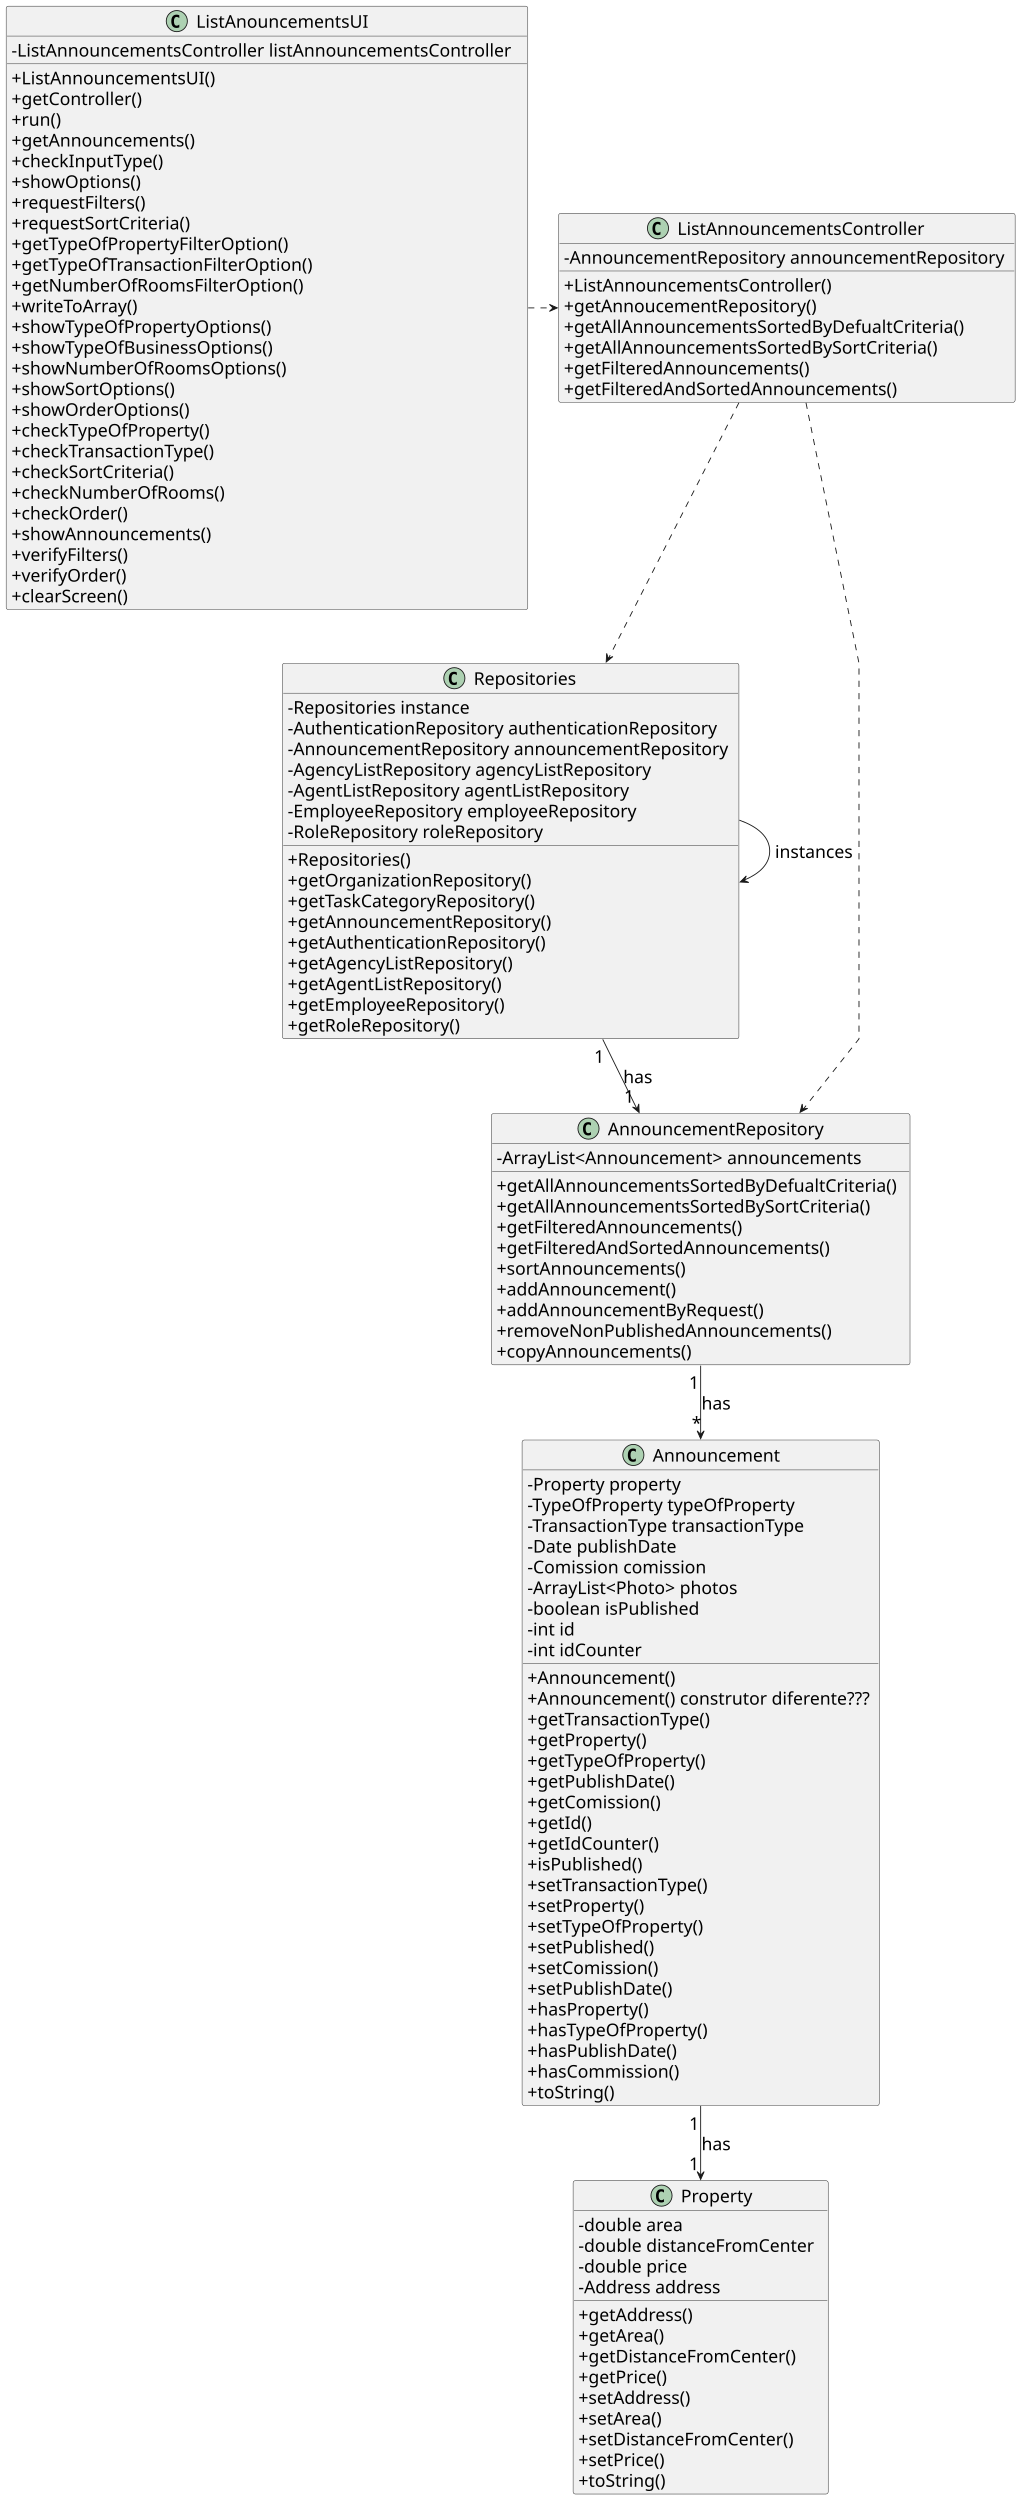
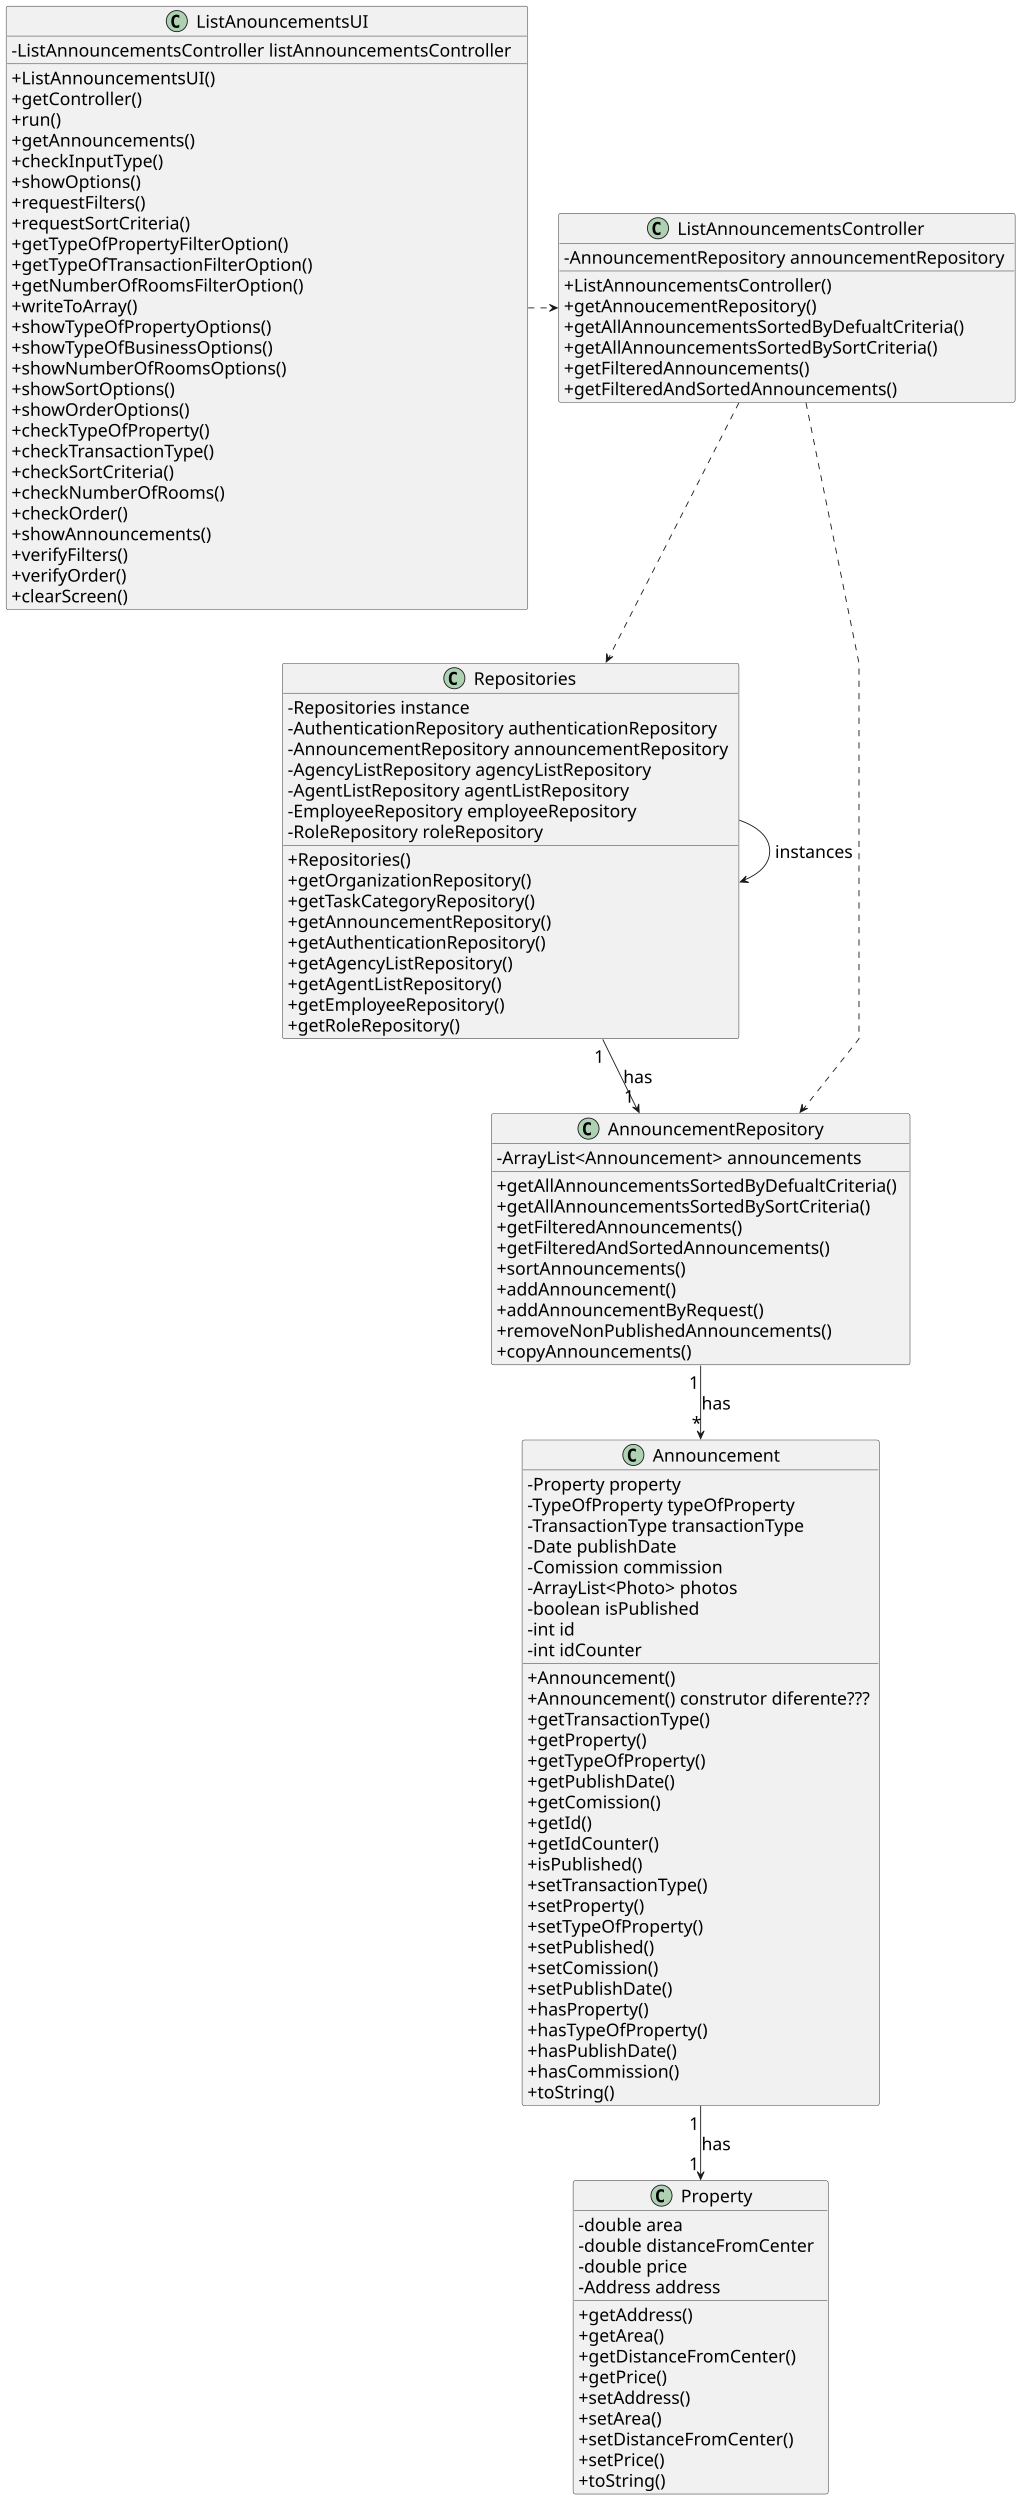
<svg xmlns="http://www.w3.org/2000/svg" contentStyleType="text/css" height="2842px" preserveAspectRatio="none" style="width:1161px;height:2842px;background:#FFFFFF;" version="1.1" viewBox="0 0 1161 2842" width="1161px" zoomAndPan="magnify">
  <defs />
  <g>
    <g id="elem_Property">
      <rect codeLine="10" fill="#F1F1F1" height="356.211" id="Property" rx="2.5" ry="2.5" style="stroke:#181818;stroke-width:0.5;" width="290" x="651.5" y="2479" />
      <ellipse cx="752" cy="2496" fill="#ADD1B2" rx="12" ry="12" style="stroke:#181818;stroke-width:1.0;" />
      <path d="M754.807,2503.08 Q754.123,2503.432 753.371,2503.607 Q752.619,2503.783 751.789,2503.783 Q748.84,2503.783 747.287,2501.84 Q745.734,2499.896 745.734,2496.225 Q745.734,2492.543 747.287,2490.6 Q748.84,2488.656 751.789,2488.656 Q752.619,2488.656 753.381,2488.832 Q754.143,2489.008 754.807,2489.359 L754.807,2492.562 Q754.064,2491.879 753.366,2491.561 Q752.668,2491.244 751.926,2491.244 Q750.344,2491.244 749.538,2492.499 Q748.732,2493.754 748.732,2496.225 Q748.732,2498.686 749.538,2499.94 Q750.344,2501.195 751.926,2501.195 Q752.668,2501.195 753.366,2500.878 Q754.064,2500.561 754.807,2499.877 Z " fill="#000000" />
      <text fill="#000000" font-family="sans-serif" font-size="20" lengthAdjust="spacing" textLength="80" x="774" y="2503.559">Property</text>
      <line style="stroke:#181818;stroke-width:0.5;" x1="652.5" x2="940.5" y1="2513" y2="2513" />
      <text fill="#000000" font-family="sans-serif" font-size="20" lengthAdjust="spacing" textLength="126" x="657.5" y="2536.336">-double area</text>
      <text fill="#000000" font-family="sans-serif" font-size="20" lengthAdjust="spacing" textLength="278" x="657.5" y="2559.891">-double distanceFromCenter</text>
      <text fill="#000000" font-family="sans-serif" font-size="20" lengthAdjust="spacing" textLength="133" x="657.5" y="2583.445">-double price</text>
      <text fill="#000000" font-family="sans-serif" font-size="20" lengthAdjust="spacing" textLength="173" x="657.5" y="2607">-Address address</text>
      <line style="stroke:#181818;stroke-width:0.5;" x1="652.5" x2="940.5" y1="2615.219" y2="2615.219" />
      <text fill="#000000" font-family="sans-serif" font-size="20" lengthAdjust="spacing" textLength="139" x="657.5" y="2638.555">+getAddress()</text>
      <text fill="#000000" font-family="sans-serif" font-size="20" lengthAdjust="spacing" textLength="104" x="657.5" y="2662.109">+getArea()</text>
      <text fill="#000000" font-family="sans-serif" font-size="20" lengthAdjust="spacing" textLength="255" x="657.5" y="2685.664">+getDistanceFromCenter()</text>
      <text fill="#000000" font-family="sans-serif" font-size="20" lengthAdjust="spacing" textLength="106" x="657.5" y="2709.219">+getPrice()</text>
      <text fill="#000000" font-family="sans-serif" font-size="20" lengthAdjust="spacing" textLength="137" x="657.5" y="2732.773">+setAddress()</text>
      <text fill="#000000" font-family="sans-serif" font-size="20" lengthAdjust="spacing" textLength="102" x="657.5" y="2756.328">+setArea()</text>
      <text fill="#000000" font-family="sans-serif" font-size="20" lengthAdjust="spacing" textLength="253" x="657.5" y="2779.883">+setDistanceFromCenter()</text>
      <text fill="#000000" font-family="sans-serif" font-size="20" lengthAdjust="spacing" textLength="104" x="657.5" y="2803.438">+setPrice()</text>
      <text fill="#000000" font-family="sans-serif" font-size="20" lengthAdjust="spacing" textLength="105" x="657.5" y="2826.992">+toString()</text>
    </g>
    <g id="elem_Announcement">
      <rect codeLine="26" fill="#F1F1F1" height="756.641" id="Announcement" rx="2.5" ry="2.5" style="stroke:#181818;stroke-width:0.5;" width="406" x="593.5" y="1637" />
      <ellipse cx="720" cy="1654" fill="#ADD1B2" rx="12" ry="12" style="stroke:#181818;stroke-width:1.0;" />
      <path d="M722.807,1661.08 Q722.123,1661.432 721.371,1661.607 Q720.619,1661.783 719.789,1661.783 Q716.84,1661.783 715.287,1659.84 Q713.734,1657.897 713.734,1654.225 Q713.734,1650.543 715.287,1648.6 Q716.84,1646.656 719.789,1646.656 Q720.619,1646.656 721.381,1646.832 Q722.143,1647.008 722.807,1647.359 L722.807,1650.562 Q722.064,1649.879 721.366,1649.562 Q720.668,1649.244 719.926,1649.244 Q718.344,1649.244 717.538,1650.499 Q716.732,1651.754 716.732,1654.225 Q716.732,1656.686 717.538,1657.94 Q718.344,1659.195 719.926,1659.195 Q720.668,1659.195 721.366,1658.878 Q722.064,1658.561 722.807,1657.877 Z " fill="#000000" />
      <text fill="#000000" font-family="sans-serif" font-size="20" lengthAdjust="spacing" textLength="144" x="742" y="1661.559">Announcement</text>
      <line style="stroke:#181818;stroke-width:0.5;" x1="594.5" x2="998.5" y1="1671" y2="1671" />
      <text fill="#000000" font-family="sans-serif" font-size="20" lengthAdjust="spacing" textLength="180" x="599.5" y="1694.336">-Property property</text>
      <text fill="#000000" font-family="sans-serif" font-size="20" lengthAdjust="spacing" textLength="312" x="599.5" y="1717.891">-TypeOfProperty typeOfProperty</text>
      <text fill="#000000" font-family="sans-serif" font-size="20" lengthAdjust="spacing" textLength="330" x="599.5" y="1741.445">-TransactionType transactionType</text>
      <text fill="#000000" font-family="sans-serif" font-size="20" lengthAdjust="spacing" textLength="178" x="599.5" y="1765">-Date publishDate</text>
-       <text fill="#000000" font-family="sans-serif" font-size="20" lengthAdjust="spacing" textLength="216" x="599.5" y="1788.555">-Comission comission</text>
+       <text fill="#000000" font-family="sans-serif" font-size="20" lengthAdjust="spacing" textLength="216" x="599.5" y="1788.555">-Comission commission</text>
      <text fill="#000000" font-family="sans-serif" font-size="20" lengthAdjust="spacing" textLength="255" x="599.5" y="1812.109">-ArrayList&lt;Photo&gt; photos</text>
      <text fill="#000000" font-family="sans-serif" font-size="20" lengthAdjust="spacing" textLength="205" x="599.5" y="1835.664">-boolean isPublished</text>
      <text fill="#000000" font-family="sans-serif" font-size="20" lengthAdjust="spacing" textLength="62" x="599.5" y="1859.219">-int id</text>
      <text fill="#000000" font-family="sans-serif" font-size="20" lengthAdjust="spacing" textLength="138" x="599.5" y="1882.773">-int idCounter</text>
      <line style="stroke:#181818;stroke-width:0.5;" x1="594.5" x2="998.5" y1="1890.992" y2="1890.992" />
      <text fill="#000000" font-family="sans-serif" font-size="20" lengthAdjust="spacing" textLength="174" x="599.5" y="1914.328">+Announcement()</text>
      <text fill="#000000" font-family="sans-serif" font-size="20" lengthAdjust="spacing" textLength="394" x="599.5" y="1937.883">+Announcement() construtor diferente???</text>
      <text fill="#000000" font-family="sans-serif" font-size="20" lengthAdjust="spacing" textLength="219" x="599.5" y="1961.438">+getTransactionType()</text>
      <text fill="#000000" font-family="sans-serif" font-size="20" lengthAdjust="spacing" textLength="140" x="599.5" y="1984.992">+getProperty()</text>
      <text fill="#000000" font-family="sans-serif" font-size="20" lengthAdjust="spacing" textLength="210" x="599.5" y="2008.547">+getTypeOfProperty()</text>
      <text fill="#000000" font-family="sans-serif" font-size="20" lengthAdjust="spacing" textLength="174" x="599.5" y="2032.102">+getPublishDate()</text>
      <text fill="#000000" font-family="sans-serif" font-size="20" lengthAdjust="spacing" textLength="161" x="599.5" y="2055.656">+getComission()</text>
      <text fill="#000000" font-family="sans-serif" font-size="20" lengthAdjust="spacing" textLength="79" x="599.5" y="2079.211">+getId()</text>
      <text fill="#000000" font-family="sans-serif" font-size="20" lengthAdjust="spacing" textLength="155" x="599.5" y="2102.766">+getIdCounter()</text>
      <text fill="#000000" font-family="sans-serif" font-size="20" lengthAdjust="spacing" textLength="140" x="599.5" y="2126.32">+isPublished()</text>
      <text fill="#000000" font-family="sans-serif" font-size="20" lengthAdjust="spacing" textLength="217" x="599.5" y="2149.875">+setTransactionType()</text>
      <text fill="#000000" font-family="sans-serif" font-size="20" lengthAdjust="spacing" textLength="138" x="599.5" y="2173.43">+setProperty()</text>
      <text fill="#000000" font-family="sans-serif" font-size="20" lengthAdjust="spacing" textLength="208" x="599.5" y="2196.984">+setTypeOfProperty()</text>
      <text fill="#000000" font-family="sans-serif" font-size="20" lengthAdjust="spacing" textLength="152" x="599.5" y="2220.539">+setPublished()</text>
      <text fill="#000000" font-family="sans-serif" font-size="20" lengthAdjust="spacing" textLength="159" x="599.5" y="2244.094">+setComission()</text>
      <text fill="#000000" font-family="sans-serif" font-size="20" lengthAdjust="spacing" textLength="172" x="599.5" y="2267.648">+setPublishDate()</text>
      <text fill="#000000" font-family="sans-serif" font-size="20" lengthAdjust="spacing" textLength="143" x="599.5" y="2291.203">+hasProperty()</text>
      <text fill="#000000" font-family="sans-serif" font-size="20" lengthAdjust="spacing" textLength="213" x="599.5" y="2314.758">+hasTypeOfProperty()</text>
      <text fill="#000000" font-family="sans-serif" font-size="20" lengthAdjust="spacing" textLength="177" x="599.5" y="2338.312">+hasPublishDate()</text>
      <text fill="#000000" font-family="sans-serif" font-size="20" lengthAdjust="spacing" textLength="183" x="599.5" y="2361.867">+hasCommission()</text>
      <text fill="#000000" font-family="sans-serif" font-size="20" lengthAdjust="spacing" textLength="105" x="599.5" y="2385.422">+toString()</text>
    </g>
    <g id="elem_AnnouncementRepository">
      <rect codeLine="61" fill="#F1F1F1" height="285.547" id="AnnouncementRepository" rx="2.5" ry="2.5" style="stroke:#181818;stroke-width:0.5;" width="476" x="558.5" y="1266" />
      <ellipse cx="669" cy="1283" fill="#ADD1B2" rx="12" ry="12" style="stroke:#181818;stroke-width:1.0;" />
      <path d="M671.807,1290.08 Q671.123,1290.432 670.371,1290.607 Q669.619,1290.783 668.789,1290.783 Q665.84,1290.783 664.287,1288.84 Q662.734,1286.897 662.734,1283.225 Q662.734,1279.543 664.287,1277.6 Q665.84,1275.656 668.789,1275.656 Q669.619,1275.656 670.381,1275.832 Q671.143,1276.008 671.807,1276.359 L671.807,1279.562 Q671.064,1278.879 670.366,1278.562 Q669.668,1278.244 668.926,1278.244 Q667.344,1278.244 666.538,1279.499 Q665.732,1280.754 665.732,1283.225 Q665.732,1285.686 666.538,1286.94 Q667.344,1288.195 668.926,1288.195 Q669.668,1288.195 670.366,1287.878 Q671.064,1287.561 671.807,1286.877 Z " fill="#000000" />
      <text fill="#000000" font-family="sans-serif" font-size="20" lengthAdjust="spacing" textLength="246" x="691" y="1290.559">AnnouncementRepository</text>
      <line style="stroke:#181818;stroke-width:0.5;" x1="559.5" x2="1033.5" y1="1300" y2="1300" />
      <text fill="#000000" font-family="sans-serif" font-size="20" lengthAdjust="spacing" textLength="430" x="564.5" y="1323.336">-ArrayList&lt;Announcement&gt; announcements</text>
      <line style="stroke:#181818;stroke-width:0.5;" x1="559.5" x2="1033.5" y1="1331.555" y2="1331.555" />
      <text fill="#000000" font-family="sans-serif" font-size="20" lengthAdjust="spacing" textLength="464" x="564.5" y="1354.891">+getAllAnnouncementsSortedByDefualtCriteria()</text>
      <text fill="#000000" font-family="sans-serif" font-size="20" lengthAdjust="spacing" textLength="433" x="564.5" y="1378.445">+getAllAnnouncementsSortedBySortCriteria()</text>
      <text fill="#000000" font-family="sans-serif" font-size="20" lengthAdjust="spacing" textLength="287" x="564.5" y="1402">+getFilteredAnnouncements()</text>
      <text fill="#000000" font-family="sans-serif" font-size="20" lengthAdjust="spacing" textLength="388" x="564.5" y="1425.555">+getFilteredAndSortedAnnouncements()</text>
      <text fill="#000000" font-family="sans-serif" font-size="20" lengthAdjust="spacing" textLength="221" x="564.5" y="1449.109">+sortAnnouncements()</text>
      <text fill="#000000" font-family="sans-serif" font-size="20" lengthAdjust="spacing" textLength="211" x="564.5" y="1472.664">+addAnnouncement()</text>
      <text fill="#000000" font-family="sans-serif" font-size="20" lengthAdjust="spacing" textLength="310" x="564.5" y="1496.219">+addAnnouncementByRequest()</text>
      <text fill="#000000" font-family="sans-serif" font-size="20" lengthAdjust="spacing" textLength="388" x="564.5" y="1519.773">+removeNonPublishedAnnouncements()</text>
      <text fill="#000000" font-family="sans-serif" font-size="20" lengthAdjust="spacing" textLength="229" x="564.5" y="1543.328">+copyAnnouncements()</text>
    </g>
    <g id="elem_Repositories">
      <rect codeLine="74" fill="#F1F1F1" height="426.875" id="Repositories" rx="2.5" ry="2.5" style="stroke:#181818;stroke-width:0.5;" width="519" x="321" y="754" />
      <ellipse cx="516.5" cy="771" fill="#ADD1B2" rx="12" ry="12" style="stroke:#181818;stroke-width:1.0;" />
      <path d="M519.307,778.08 Q518.623,778.432 517.871,778.607 Q517.119,778.783 516.289,778.783 Q513.34,778.783 511.787,776.84 Q510.234,774.896 510.234,771.225 Q510.234,767.543 511.787,765.6 Q513.34,763.656 516.289,763.656 Q517.119,763.656 517.881,763.832 Q518.643,764.008 519.307,764.359 L519.307,767.562 Q518.564,766.879 517.866,766.562 Q517.168,766.244 516.426,766.244 Q514.844,766.244 514.038,767.499 Q513.232,768.754 513.232,771.225 Q513.232,773.686 514.038,774.94 Q514.844,776.195 516.426,776.195 Q517.168,776.195 517.866,775.878 Q518.564,775.561 519.307,774.877 Z " fill="#000000" />
      <text fill="#000000" font-family="sans-serif" font-size="20" lengthAdjust="spacing" textLength="119" x="538.5" y="778.559">Repositories</text>
      <line style="stroke:#181818;stroke-width:0.5;" x1="322" x2="839" y1="788" y2="788" />
      <text fill="#000000" font-family="sans-serif" font-size="20" lengthAdjust="spacing" textLength="216" x="327" y="811.336">-Repositories instance</text>
      <text fill="#000000" font-family="sans-serif" font-size="20" lengthAdjust="spacing" textLength="497" x="327" y="834.891">-AuthenticationRepository authenticationRepository</text>
      <text fill="#000000" font-family="sans-serif" font-size="20" lengthAdjust="spacing" textLength="507" x="327" y="858.445">-AnnouncementRepository announcementRepository</text>
      <text fill="#000000" font-family="sans-serif" font-size="20" lengthAdjust="spacing" textLength="425" x="327" y="882">-AgencyListRepository agencyListRepository</text>
      <text fill="#000000" font-family="sans-serif" font-size="20" lengthAdjust="spacing" textLength="399" x="327" y="905.555">-AgentListRepository agentListRepository</text>
      <text fill="#000000" font-family="sans-serif" font-size="20" lengthAdjust="spacing" textLength="408" x="327" y="929.109">-EmployeeRepository employeeRepository</text>
      <text fill="#000000" font-family="sans-serif" font-size="20" lengthAdjust="spacing" textLength="301" x="327" y="952.664">-RoleRepository roleRepository</text>
      <line style="stroke:#181818;stroke-width:0.5;" x1="322" x2="839" y1="960.883" y2="960.883" />
      <text fill="#000000" font-family="sans-serif" font-size="20" lengthAdjust="spacing" textLength="149" x="327" y="984.219">+Repositories()</text>
      <text fill="#000000" font-family="sans-serif" font-size="20" lengthAdjust="spacing" textLength="286" x="327" y="1007.773">+getOrganizationRepository()</text>
      <text fill="#000000" font-family="sans-serif" font-size="20" lengthAdjust="spacing" textLength="293" x="327" y="1031.328">+getTaskCategoryRepository()</text>
      <text fill="#000000" font-family="sans-serif" font-size="20" lengthAdjust="spacing" textLength="306" x="327" y="1054.883">+getAnnouncementRepository()</text>
      <text fill="#000000" font-family="sans-serif" font-size="20" lengthAdjust="spacing" textLength="301" x="327" y="1078.438">+getAuthenticationRepository()</text>
      <text fill="#000000" font-family="sans-serif" font-size="20" lengthAdjust="spacing" textLength="265" x="327" y="1101.992">+getAgencyListRepository()</text>
      <text fill="#000000" font-family="sans-serif" font-size="20" lengthAdjust="spacing" textLength="252" x="327" y="1125.547">+getAgentListRepository()</text>
      <text fill="#000000" font-family="sans-serif" font-size="20" lengthAdjust="spacing" textLength="255" x="327" y="1149.102">+getEmployeeRepository()</text>
      <text fill="#000000" font-family="sans-serif" font-size="20" lengthAdjust="spacing" textLength="204" x="327" y="1172.656">+getRoleRepository()</text>
    </g>
    <g id="elem_ListAnnouncementsController">
      <rect codeLine="93" fill="#F1F1F1" height="214.883" id="ListAnnouncementsController" rx="2.5" ry="2.5" style="stroke:#181818;stroke-width:0.5;" width="519" x="635" y="242.5" />
      <ellipse cx="748" cy="259.5" fill="#ADD1B2" rx="12" ry="12" style="stroke:#181818;stroke-width:1.0;" />
      <path d="M750.807,266.58 Q750.123,266.932 749.371,267.107 Q748.619,267.283 747.789,267.283 Q744.84,267.283 743.287,265.34 Q741.734,263.397 741.734,259.725 Q741.734,256.043 743.287,254.1 Q744.84,252.156 747.789,252.156 Q748.619,252.156 749.381,252.332 Q750.143,252.508 750.807,252.859 L750.807,256.062 Q750.064,255.379 749.366,255.061 Q748.668,254.744 747.926,254.744 Q746.344,254.744 745.538,255.999 Q744.732,257.254 744.732,259.725 Q744.732,262.185 745.538,263.44 Q746.344,264.695 747.926,264.695 Q748.668,264.695 749.366,264.378 Q750.064,264.06 750.807,263.377 Z " fill="#000000" />
      <text fill="#000000" font-family="sans-serif" font-size="20" lengthAdjust="spacing" textLength="284" x="770" y="267.059">ListAnnouncementsController</text>
      <line style="stroke:#181818;stroke-width:0.5;" x1="636" x2="1153" y1="276.5" y2="276.5" />
      <text fill="#000000" font-family="sans-serif" font-size="20" lengthAdjust="spacing" textLength="507" x="641" y="299.836">-AnnouncementRepository announcementRepository</text>
      <line style="stroke:#181818;stroke-width:0.5;" x1="636" x2="1153" y1="308.055" y2="308.055" />
      <text fill="#000000" font-family="sans-serif" font-size="20" lengthAdjust="spacing" textLength="314" x="641" y="331.391">+ListAnnouncementsController()</text>
      <text fill="#000000" font-family="sans-serif" font-size="20" lengthAdjust="spacing" textLength="294" x="641" y="354.945">+getAnnoucementRepository()</text>
      <text fill="#000000" font-family="sans-serif" font-size="20" lengthAdjust="spacing" textLength="464" x="641" y="378.5">+getAllAnnouncementsSortedByDefualtCriteria()</text>
      <text fill="#000000" font-family="sans-serif" font-size="20" lengthAdjust="spacing" textLength="433" x="641" y="402.055">+getAllAnnouncementsSortedBySortCriteria()</text>
      <text fill="#000000" font-family="sans-serif" font-size="20" lengthAdjust="spacing" textLength="287" x="641" y="425.609">+getFilteredAnnouncements()</text>
      <text fill="#000000" font-family="sans-serif" font-size="20" lengthAdjust="spacing" textLength="388" x="641" y="449.164">+getFilteredAndSortedAnnouncements()</text>
    </g>
    <g id="elem_ListAnouncementsUI">
      <rect codeLine="103" fill="#F1F1F1" height="685.977" id="ListAnouncementsUI" rx="2.5" ry="2.5" style="stroke:#181818;stroke-width:0.5;" width="593" x="7" y="7" />
      <ellipse cx="201" cy="24" fill="#ADD1B2" rx="12" ry="12" style="stroke:#181818;stroke-width:1.0;" />
      <path d="M203.807,31.08 Q203.123,31.432 202.371,31.607 Q201.619,31.783 200.789,31.783 Q197.84,31.783 196.287,29.84 Q194.734,27.896 194.734,24.225 Q194.734,20.543 196.287,18.6 Q197.84,16.656 200.789,16.656 Q201.619,16.656 202.381,16.832 Q203.143,17.008 203.807,17.359 L203.807,20.562 Q203.065,19.879 202.366,19.561 Q201.668,19.244 200.926,19.244 Q199.344,19.244 198.538,20.499 Q197.732,21.754 197.732,24.225 Q197.732,26.686 198.538,27.94 Q199.344,29.195 200.926,29.195 Q201.668,29.195 202.366,28.878 Q203.065,28.561 203.807,27.877 Z " fill="#000000" />
      <text fill="#000000" font-family="sans-serif" font-size="20" lengthAdjust="spacing" textLength="196" x="223" y="31.559">ListAnouncementsUI</text>
      <line style="stroke:#181818;stroke-width:0.5;" x1="8" x2="599" y1="41" y2="41" />
      <text fill="#000000" font-family="sans-serif" font-size="20" lengthAdjust="spacing" textLength="581" x="13" y="64.336">-ListAnnouncementsController listAnnouncementsController</text>
      <line style="stroke:#181818;stroke-width:0.5;" x1="8" x2="599" y1="72.555" y2="72.555" />
      <text fill="#000000" font-family="sans-serif" font-size="20" lengthAdjust="spacing" textLength="238" x="13" y="95.891">+ListAnnouncementsUI()</text>
      <text fill="#000000" font-family="sans-serif" font-size="20" lengthAdjust="spacing" textLength="156" x="13" y="119.445">+getController()</text>
      <text fill="#000000" font-family="sans-serif" font-size="20" lengthAdjust="spacing" textLength="62" x="13" y="143">+run()</text>
      <text fill="#000000" font-family="sans-serif" font-size="20" lengthAdjust="spacing" textLength="214" x="13" y="166.555">+getAnnouncements()</text>
      <text fill="#000000" font-family="sans-serif" font-size="20" lengthAdjust="spacing" textLength="182" x="13" y="190.109">+checkInputType()</text>
      <text fill="#000000" font-family="sans-serif" font-size="20" lengthAdjust="spacing" textLength="155" x="13" y="213.664">+showOptions()</text>
      <text fill="#000000" font-family="sans-serif" font-size="20" lengthAdjust="spacing" textLength="161" x="13" y="237.219">+requestFilters()</text>
      <text fill="#000000" font-family="sans-serif" font-size="20" lengthAdjust="spacing" textLength="211" x="13" y="260.773">+requestSortCriteria()</text>
      <text fill="#000000" font-family="sans-serif" font-size="20" lengthAdjust="spacing" textLength="325" x="13" y="284.328">+getTypeOfPropertyFilterOption()</text>
      <text fill="#000000" font-family="sans-serif" font-size="20" lengthAdjust="spacing" textLength="357" x="13" y="307.883">+getTypeOfTransactionFilterOption()</text>
      <text fill="#000000" font-family="sans-serif" font-size="20" lengthAdjust="spacing" textLength="342" x="13" y="331.438">+getNumberOfRoomsFilterOption()</text>
      <text fill="#000000" font-family="sans-serif" font-size="20" lengthAdjust="spacing" textLength="153" x="13" y="354.992">+writeToArray()</text>
      <text fill="#000000" font-family="sans-serif" font-size="20" lengthAdjust="spacing" textLength="305" x="13" y="378.547">+showTypeOfPropertyOptions()</text>
      <text fill="#000000" font-family="sans-serif" font-size="20" lengthAdjust="spacing" textLength="308" x="13" y="402.102">+showTypeOfBusinessOptions()</text>
      <text fill="#000000" font-family="sans-serif" font-size="20" lengthAdjust="spacing" textLength="322" x="13" y="425.656">+showNumberOfRoomsOptions()</text>
      <text fill="#000000" font-family="sans-serif" font-size="20" lengthAdjust="spacing" textLength="193" x="13" y="449.211">+showSortOptions()</text>
      <text fill="#000000" font-family="sans-serif" font-size="20" lengthAdjust="spacing" textLength="211" x="13" y="472.766">+showOrderOptions()</text>
      <text fill="#000000" font-family="sans-serif" font-size="20" lengthAdjust="spacing" textLength="235" x="13" y="496.32">+checkTypeOfProperty()</text>
      <text fill="#000000" font-family="sans-serif" font-size="20" lengthAdjust="spacing" textLength="244" x="13" y="519.875">+checkTransactionType()</text>
      <text fill="#000000" font-family="sans-serif" font-size="20" lengthAdjust="spacing" textLength="194" x="13" y="543.43">+checkSortCriteria()</text>
      <text fill="#000000" font-family="sans-serif" font-size="20" lengthAdjust="spacing" textLength="252" x="13" y="566.984">+checkNumberOfRooms()</text>
      <text fill="#000000" font-family="sans-serif" font-size="20" lengthAdjust="spacing" textLength="141" x="13" y="590.539">+checkOrder()</text>
      <text fill="#000000" font-family="sans-serif" font-size="20" lengthAdjust="spacing" textLength="233" x="13" y="614.094">+showAnnouncements()</text>
      <text fill="#000000" font-family="sans-serif" font-size="20" lengthAdjust="spacing" textLength="141" x="13" y="637.648">+verifyFilters()</text>
      <text fill="#000000" font-family="sans-serif" font-size="20" lengthAdjust="spacing" textLength="138" x="13" y="661.203">+verifyOrder()</text>
      <text fill="#000000" font-family="sans-serif" font-size="20" lengthAdjust="spacing" textLength="139" x="13" y="684.758">+clearScreen()</text>
    </g>
    <g id="link_Repositories_Repositories">
      <path codeLine="136" d="M840.42,932.31 C861.75,939.92 875,951.65 875,967.5 C875,981.98 863.93,993.03 845.74,1000.63 " fill="none" id="Repositories-to-Repositories" style="stroke:#181818;stroke-width:1.0;" />
      <polygon fill="#181818" points="841.42,1002.69,851.256,1003.187,846.086,1000.892,848.38,995.721,841.42,1002.69" style="stroke:#181818;stroke-width:1.0;" />
      <text fill="#000000" font-family="sans-serif" font-size="20" lengthAdjust="spacing" textLength="89" x="881" y="975.336">instances</text>
    </g>
    <g id="link_ListAnouncementsUI_ListAnnouncementsController">
      <path codeLine="138" d="M600.44,350 C609.97,350 619.49,350 628.63,350 " fill="none" id="ListAnouncementsUI-to-ListAnnouncementsController" style="stroke:#181818;stroke-width:1.0;stroke-dasharray:7.0,7.0;" />
      <polygon fill="#181818" points="633.57,350,624.57,346,628.57,350,624.57,354,633.57,350" style="stroke:#181818;stroke-width:1.0;" />
    </g>
    <g id="link_ListAnnouncementsController_Repositories">
      <path codeLine="140" d="M839.98,457.86 C799.22,537.76 742.1,649.74 691.81,748.3 " fill="none" id="ListAnnouncementsController-to-Repositories" style="stroke:#181818;stroke-width:1.0;stroke-dasharray:7.0,7.0;" />
      <polygon fill="#181818" points="689.12,752.58,696.778,746.387,691.396,748.128,689.655,742.746,689.12,752.58" style="stroke:#181818;stroke-width:1.0;" />
    </g>
    <g id="link_Repositories_AnnouncementRepository">
      <path codeLine="142" d="M685.18,1181.49 C698.34,1208.27 711.57,1235.19 724.08,1260.65 " fill="none" id="Repositories-to-AnnouncementRepository" style="stroke:#181818;stroke-width:1.0;" />
      <polygon fill="#181818" points="726.57,1264.72,726.198,1254.878,724.368,1260.231,719.016,1258.401,726.57,1264.72" style="stroke:#181818;stroke-width:1.0;" />
      <text fill="#000000" font-family="sans-serif" font-size="20" lengthAdjust="spacing" textLength="33" x="708.5" y="1231.336">has</text>
      <text fill="#000000" font-family="sans-serif" font-size="20" lengthAdjust="spacing" textLength="13" x="675.402" y="1208.236">1</text>
      <text fill="#000000" font-family="sans-serif" font-size="20" lengthAdjust="spacing" textLength="13" x="709.39" y="1253.619">1</text>
    </g>
    <g id="link_ListAnnouncementsController_AnnouncementRepository">
      <path codeLine="144" d="M916.26,457.94 C940.55,577.33 976.5,754 976.5,754 C976.5,754 976.5,1181 976.5,1181 C976.5,1181 947.65,1217.38 913.06,1261.01 " fill="none" id="ListAnnouncementsController-to-AnnouncementRepository" style="stroke:#181818;stroke-width:1.0;stroke-dasharray:7.0,7.0;" />
      <polygon fill="#181818" points="909.47,1264.53,918.204,1259.978,912.583,1260.617,911.943,1254.997,909.47,1264.53" style="stroke:#181818;stroke-width:1.0;" />
    </g>
    <g id="link_AnnouncementRepository_Announcement">
      <path codeLine="146" d="M796.5,1552.49 C796.5,1576.93 796.5,1603.33 796.5,1630.69 " fill="none" id="AnnouncementRepository-to-Announcement" style="stroke:#181818;stroke-width:1.0;" />
      <polygon fill="#181818" points="796.5,1635.54,800.5,1626.54,796.5,1630.54,792.5,1626.54,796.5,1635.54" style="stroke:#181818;stroke-width:1.0;" />
      <text fill="#000000" font-family="sans-serif" font-size="20" lengthAdjust="spacing" textLength="33" x="797.5" y="1602.336">has</text>
      <text fill="#000000" font-family="sans-serif" font-size="20" lengthAdjust="spacing" textLength="13" x="783.206" y="1578.872">1</text>
      <text fill="#000000" font-family="sans-serif" font-size="20" lengthAdjust="spacing" textLength="10" x="786.398" y="1624.954">*</text>
    </g>
    <g id="link_Announcement_Property">
      <path codeLine="148" d="M796.5,2394.05 C796.5,2421.2 796.5,2447.77 796.5,2472.96 " fill="none" id="Announcement-to-Property" style="stroke:#181818;stroke-width:1.0;" />
      <polygon fill="#181818" points="796.5,2477.65,800.5,2468.65,796.5,2472.65,792.5,2468.65,796.5,2477.65" style="stroke:#181818;stroke-width:1.0;" />
      <text fill="#000000" font-family="sans-serif" font-size="20" lengthAdjust="spacing" textLength="33" x="797.5" y="2444.336">has</text>
      <text fill="#000000" font-family="sans-serif" font-size="20" lengthAdjust="spacing" textLength="13" x="783.368" y="2421.318">1</text>
      <text fill="#000000" font-family="sans-serif" font-size="20" lengthAdjust="spacing" textLength="13" x="783.226" y="2466.984">1</text>
    </g>
  </g>
</svg>
